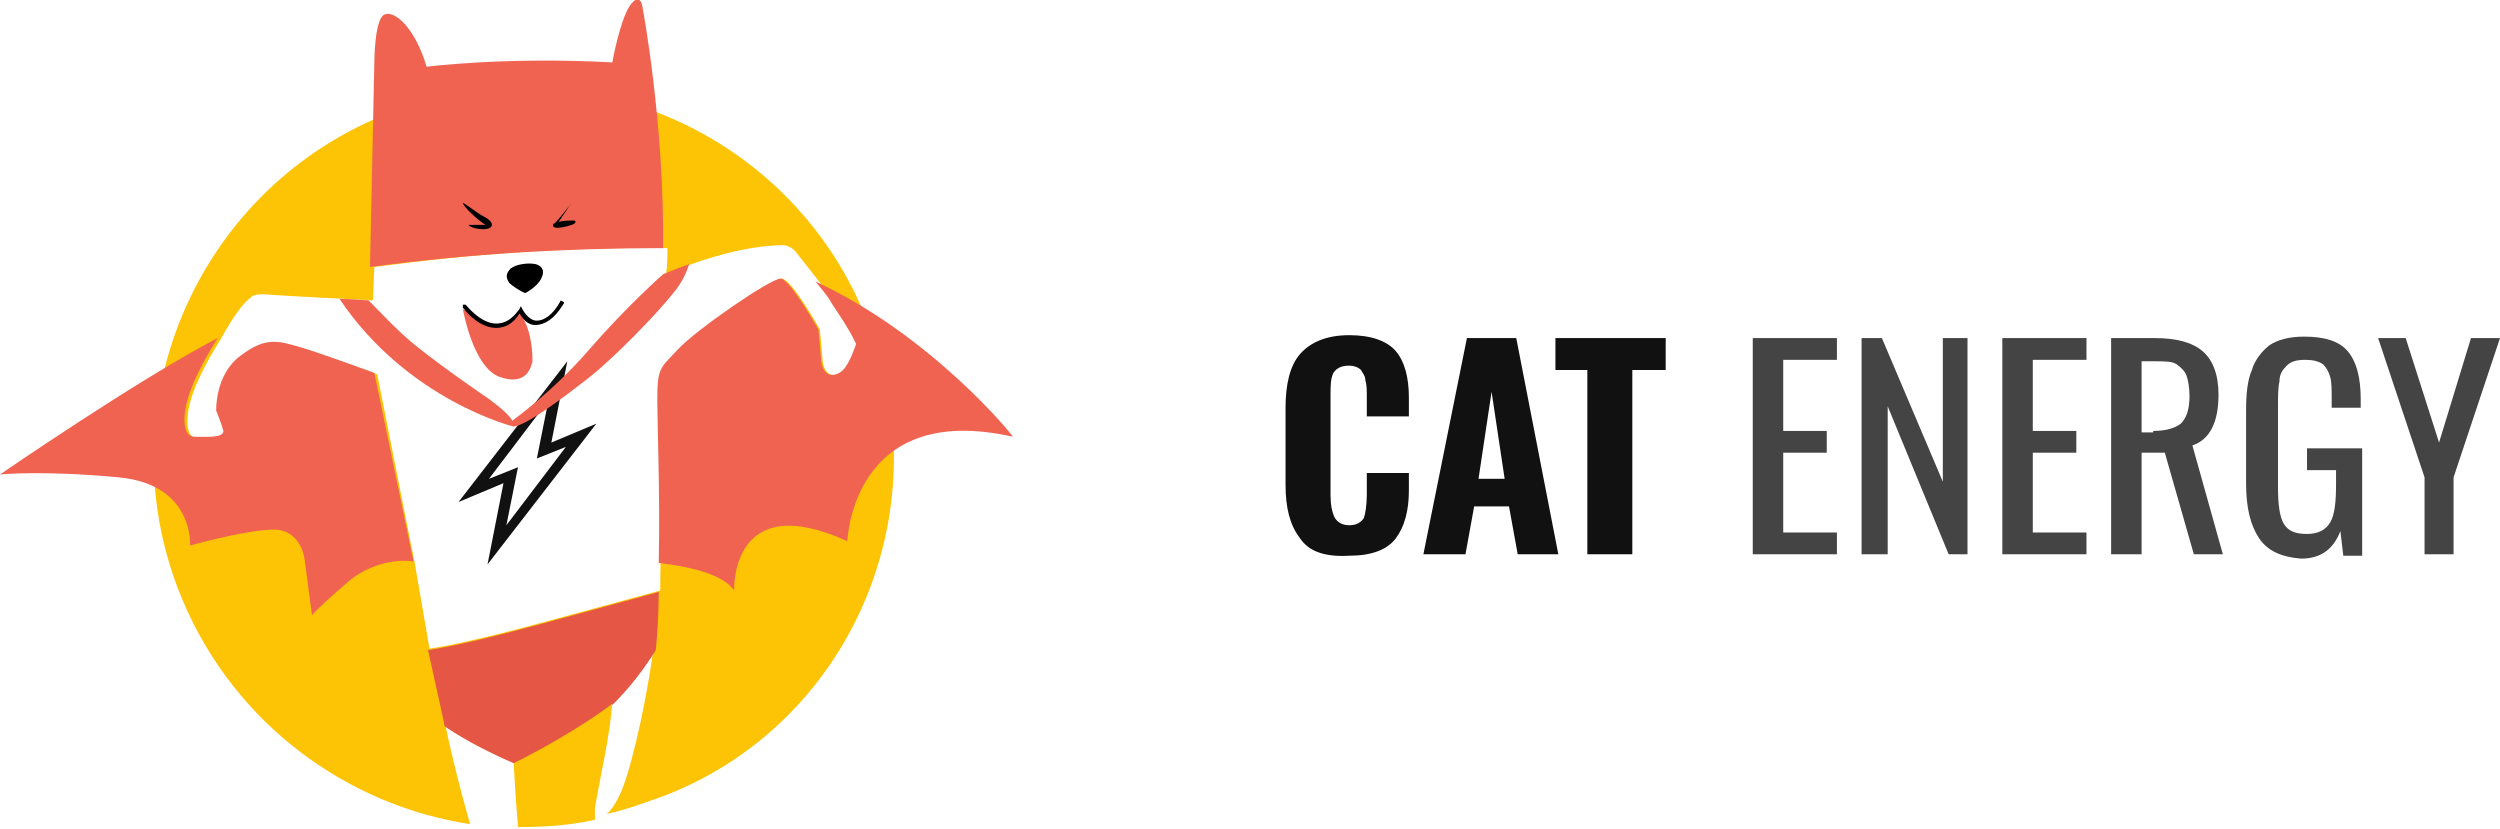
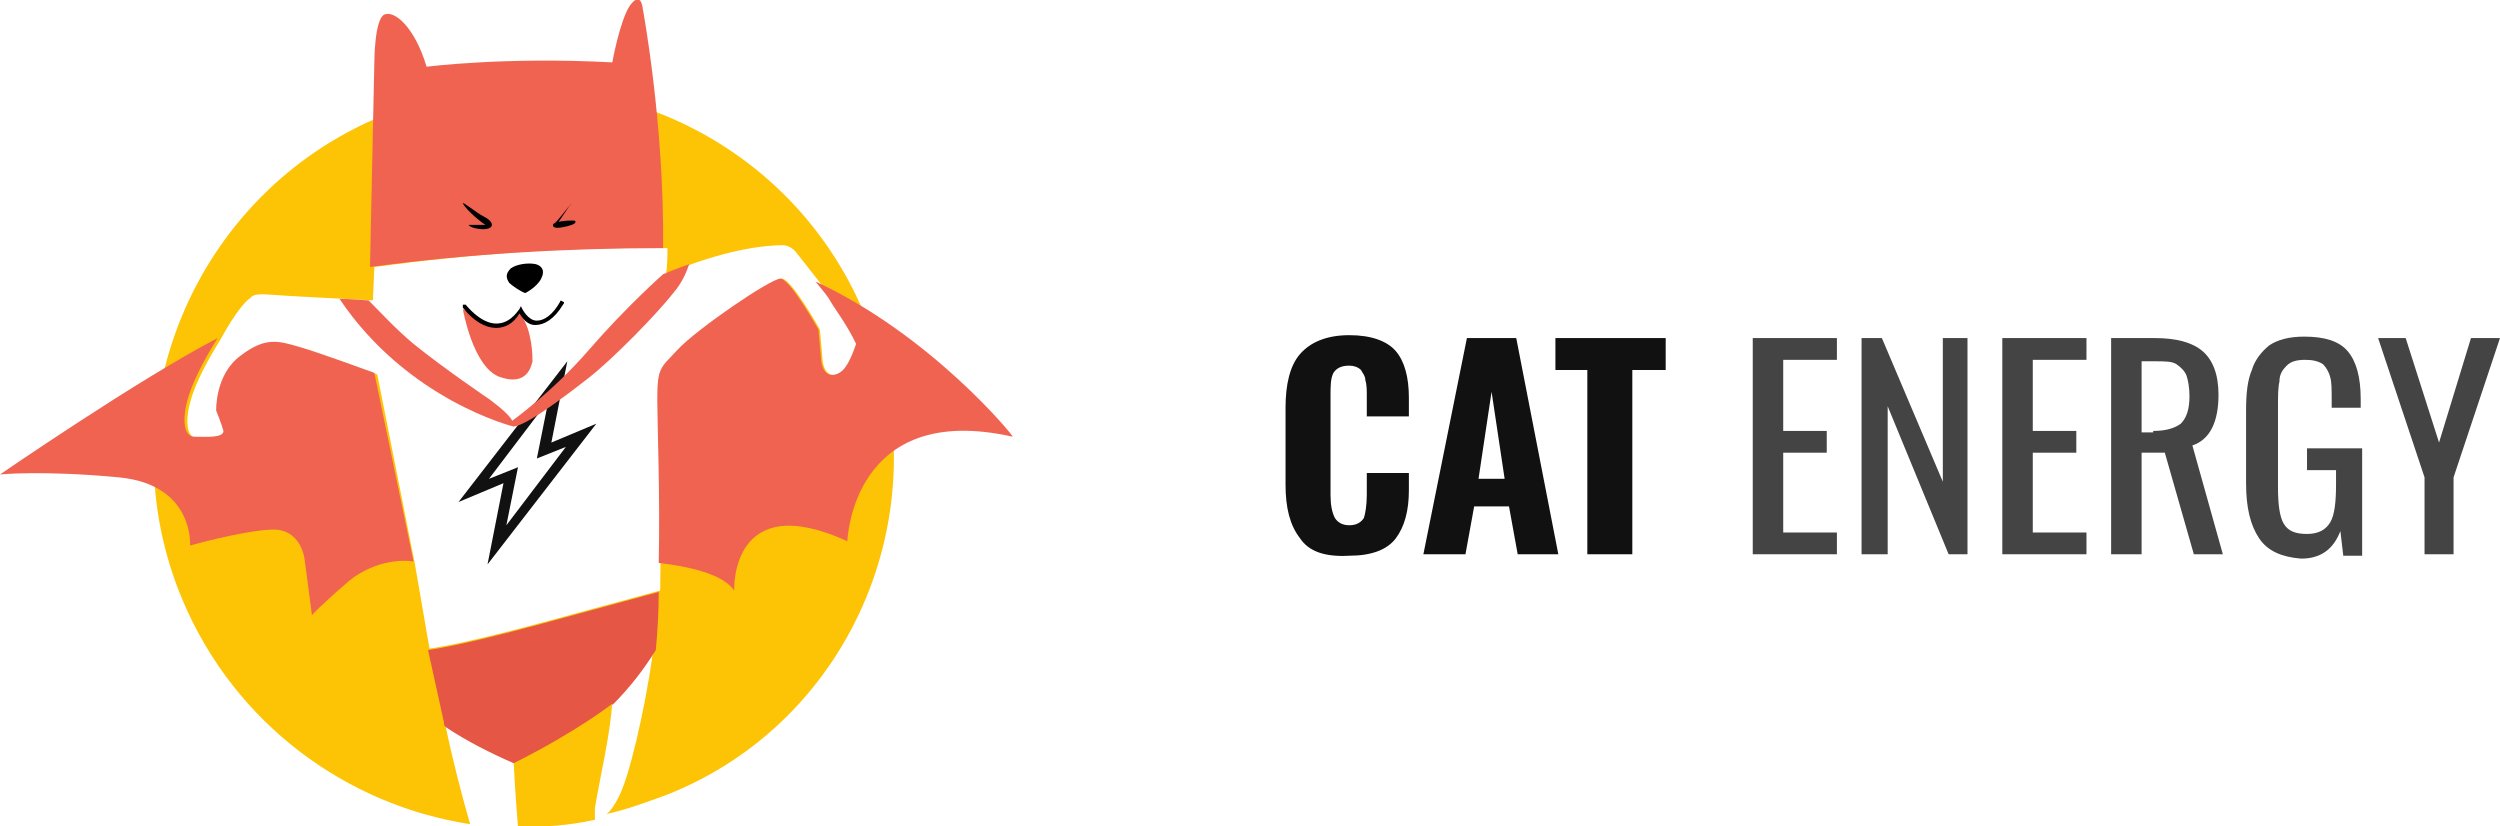
- <svg xmlns="http://www.w3.org/2000/svg" version="1.1" id="Layer_2" x="0px" y="0px" viewBox="0 0 172.3 57.1" style="enable-background:new 0 0 172.3 57.1;" xml:space="preserve">
+ <svg xmlns="http://www.w3.org/2000/svg" version="1.1" id="Layer_2" x="0px" y="0px" with="173px" heigth="58px">
  <style type="text/css">
    .st0 {
-       fill: #FDC305;
+       fill: #fdc305;
    }
+ 
    .st1 {
-       fill: #F06351;
+       fill: #f06351;
    }
+ 
    .st2 {
-       fill: #E55645;
+       fill: #e55645;
    }
+ 
    .st3 {
      fill: #111111;
    }
+ 
    .st4 {
      fill: #444444;
    }
  </style>
  <path class="st0" d="M59.6,21.7C54.2,8.7,39.3,2.6,26.3,8S7.1,28.4,12.6,41.4c3.6,8.5,11.3,14.1,19.8,15.4c-0.6-2.1-1.2-4.4-1.7-6.8   c1.5,1,3.1,1.8,4.7,2.5c0,0,0,0,0,0c0,0,0.1,2.1,0.3,4.5c1.8,0,3.5-0.1,5.3-0.5c0-0.2,0-0.4,0-0.8c0.3-1.9,1.1-5.2,1.2-7.4   c1.1-1.1,2.1-2.3,2.9-3.7c0,0,0,0,0,0c0,0.1,0,0.3-0.1,0.4c-0.6,4.2-1.7,8.8-2.4,10c-0.2,0.4-0.5,0.9-0.8,1.1   c1.4-0.3,2.7-0.8,4.1-1.3C58.9,49.7,65.1,34.7,59.6,21.7z M58.2,25.5c-0.4,0.4-1.3,0.7-1.5-0.6c-0.1-1.3-0.2-2.2-0.2-2.2   s-1.9-3.4-2.6-3.5c-0.7,0-5.8,3.5-7.1,4.9c-1.2,1.3-1.4,1.2-1.4,3.5c0,1.7,0.2,8.1,0.1,13.1v0v0c0,0-2.2,0.6-8.1,2.2   c-5.9,1.6-7.8,1.8-7.8,1.8l-1-5.8c0,0,0,0,0,0c0,0,0,0,0,0c0,0,0,0,0,0c0,0,0,0,0,0c0,0,0,0,0,0c0,0,0,0,0,0l-2.6-13.1   c0,0-3.8-1.4-5.2-1.8c-1.4-0.4-2.3-0.7-4,0.6c-1.8,1.3-1.7,3.8-1.7,3.8s0.4,1,0.5,1.4c0,0.5-1.2,0.4-2,0.4s-0.9-1.4-0.3-3.1   c0.6-1.7,1.9-3.7,1.9-3.7s1.2-2.3,2.1-2.9c0,0,0.1-0.3,1.2-0.2c1.1,0.1,7.2,0.4,7.2,0.4l0.1-2.3c6.7-0.9,13.4-1.4,20.2-1.3   c0,0.6,0,1.2-0.1,1.8c0,0,4.4-2,8.1-2c0,0,0.4,0,0.8,0.4c0.3,0.4,2.4,3,2.6,3.4c0.2,0.4,1.2,1.7,1.8,3C59,23.7,58.6,25.1,58.2,25.5z   " />
  <path class="st1" d="M56.2,19.4c0.5,0.6,0.9,1.1,1,1.3c0.2,0.4,1.2,1.7,1.8,3c0,0-0.4,1.3-0.9,1.8c-0.4,0.4-1.3,0.7-1.5-0.6   c-0.1-1.3-0.2-2.2-0.2-2.2s-1.9-3.4-2.6-3.5c-0.7,0-5.8,3.5-7.1,4.9c-1.2,1.3-1.4,1.2-1.4,3.5c0,1.5,0.2,6.6,0.1,11.2   c1.8,0.2,4.4,0.7,5.2,1.9c0,0-0.3-7.1,7.8-3.4c0,0,0.3-9.7,11.4-7.2C69.9,30.1,64.2,23.1,56.2,19.4z" />
  <path class="st1" d="M45.7,17.1c0.1-8.5-1.4-16.5-1.4-16.5s-0.1-1.3-0.9-0.2c-0.7,1.1-1.2,3.9-1.2,3.9c-7.4-0.4-12.8,0.3-12.8,0.3   c-0.8-2.7-2.2-3.9-2.9-3.6c-0.7,0.3-0.7,3.3-0.7,3.3l-0.3,14.1C32.2,17.5,39,17.1,45.7,17.1z" />
  <path class="st2" d="M45.2,44.8c0.1-1.1,0.2-2.5,0.2-4c0,0-2.2,0.6-8.1,2.2c-5.9,1.6-7.8,1.8-7.8,1.8l1.1,5c0,0.1,0,0.2,0.1,0.3   c1.5,1,3.1,1.8,4.7,2.5c4.4-2.2,6.8-4.1,6.8-4.1c0,0,0,0,0,0.1C43.4,47.4,44.4,46.1,45.2,44.8z" />
  <path d="M31.9,14c0-0.1,1,0.7,1.4,0.9s0.6,0.4,0.6,0.6s-0.3,0.3-0.6,0.3s-0.9-0.1-1-0.3c0,0,0.6,0,0.9,0h0.3   C33.5,15.6,32.1,14.5,31.9,14z" />
  <path d="M39.3,14.1c0,0-1,1.3-1.1,1.3s-0.2,0.3,0.2,0.3s1.1-0.2,1.2-0.3s0.1-0.2-0.1-0.2c-0.2,0-0.7,0-1,0.1L39.3,14.1   C39.4,14.1,39.4,14,39.3,14.1z" />
  <path d="M36.2,20.2c0,0,0.8-0.4,1.1-1s0-0.9-0.4-1c-0.5-0.1-1.3,0-1.7,0.3c-0.4,0.4-0.3,0.7-0.1,1C35.3,19.7,35.9,20.1,36.2,20.2z" />
  <path class="st1" d="M35.8,21.4c0,0-0.2,0.4-0.5,0.6c-0.2,0.2-0.6,0.4-1,0.4c-0.6,0-1.1-0.2-1.5-0.4c-0.2-0.1-0.4-0.3-0.5-0.4   c-0.2-0.2-0.4-0.3-0.4-0.3s0.7,4.1,2.6,4.7c1.8,0.6,2.1-0.7,2.2-1.1c0-0.3,0-2.1-0.8-3.2C35.9,21.4,35.9,21.6,35.8,21.4z" />
  <g>
    <path d="M34.2,22.6C34.1,22.6,34.1,22.6,34.2,22.6c-1.3,0-2.3-1.4-2.3-1.4c0-0.1,0-0.2,0-0.2c0.1,0,0.2,0,0.2,0c0,0,1,1.3,2.1,1.3     c0,0,0,0,0,0c0.6,0,1.1-0.3,1.6-1l0.1-0.2l0.1,0.2c0,0,0.4,0.8,1,0.8c0.5,0,1.1-0.4,1.6-1.3c0-0.1,0.1-0.1,0.2,0     c0.1,0,0.1,0.1,0,0.2c-0.6,1-1.3,1.4-1.9,1.4c-0.6,0-0.9-0.5-1.1-0.8C35.4,22.3,34.8,22.6,34.2,22.6z" />
  </g>
  <path class="st3" d="M41.1,29.2l-3.1,1.3l1.1-5.6l-7.5,9.7l3.1-1.3l-1.1,5.6L41.1,29.2z M33.7,33l4.1-5.4l-0.8,4l2-0.8l-4.1,5.4   l0.8-4L33.7,33z" />
  <path class="st1" d="M45.7,18.9c0,0-2.5,2.2-5.1,5.2c-2.5,2.9-5.3,4.9-5.3,4.9c-0.2-0.5-1.6-1.5-1.6-1.5s-3.1-2.1-5.2-3.8   c-1.2-1-2.3-2.2-3.1-3c-0.3,0-1.1-0.1-2-0.1c4.7,7,12,8.8,12,8.8c0.9-0.1,3.3-1.9,5.1-3.3s4.8-4.5,5.9-5.9c0.6-0.7,0.9-1.4,1.1-2   C46.4,18.6,45.7,18.9,45.7,18.9z" />
  <path class="st1" d="M25.8,25.7c0,0-3.8-1.4-5.2-1.8c-1.4-0.4-2.3-0.7-4,0.6c-1.8,1.3-1.7,3.8-1.7,3.8s0.4,1,0.5,1.4   c0,0.5-1.2,0.4-2,0.4s-0.9-1.4-0.3-3.1c0.6-1.7,1.9-3.7,1.9-3.7c-5.4,2.8-15,9.4-15,9.4s2.9-0.3,8.2,0.2c5.2,0.5,4.9,4.7,4.9,4.7   s3.5-1,5.6-1.1c2.1-0.1,2.3,2.1,2.3,2.1l0.5,3.8c0,0,0.5-0.6,2.6-2.4c1.9-1.5,3.9-1.4,4.4-1.3c0,0,0,0,0,0L25.8,25.7z" />
  <g>
    <path class="st3" d="M89.6,37.1c-0.7-0.9-1-2.1-1-3.7v-5.3c0-1.6,0.3-2.9,1-3.7c0.7-0.8,1.8-1.3,3.4-1.3c1.5,0,2.6,0.4,3.2,1.1     c0.6,0.7,0.9,1.8,0.9,3.2v1.3h-2.9v-1.4c0-0.4,0-0.8-0.1-1.1c0-0.3-0.2-0.5-0.3-0.7c-0.2-0.2-0.5-0.3-0.8-0.3     c-0.6,0-0.9,0.2-1.1,0.5c-0.2,0.4-0.2,0.9-0.2,1.6v6.8c0,0.7,0.1,1.2,0.3,1.6c0.2,0.3,0.5,0.5,1,0.5c0.5,0,0.8-0.2,1-0.5     c0.1-0.3,0.2-0.9,0.2-1.6v-1.5h2.9v1.2c0,1.4-0.3,2.5-0.9,3.3c-0.6,0.8-1.7,1.2-3.2,1.2C91.3,38.4,90.2,38,89.6,37.1z" />
    <path class="st3" d="M101.1,23.3h3.4l2.9,14.9h-2.8l-0.6-3.3h-2.4l-0.6,3.3h-2.9L101.1,23.3z M103.7,33l-0.9-6l-0.9,6H103.7z" />
    <path class="st3" d="M109.5,25.5h-2.3v-2.2h7.6v2.2h-2.3v12.7h-3.1V25.5z" />
    <path class="st4" d="M120.8,23.3h5.8v1.5h-3.7v4.9h3v1.5h-3v5.5h3.7v1.5h-5.8V23.3z" />
    <path class="st4" d="M128.3,23.3h1.4l4.2,9.9v-9.9h1.7v14.9h-1.3L130.1,28v10.2h-1.8V23.3z" />
    <path class="st4" d="M138,23.3h5.8v1.5h-3.7v4.9h3v1.5h-3v5.5h3.7v1.5H138V23.3z" />
    <path class="st4" d="M145.5,23.3h3c1.5,0,2.6,0.3,3.3,0.9c0.7,0.6,1.1,1.6,1.1,3c0,1.9-0.6,3.1-1.8,3.5l2.1,7.5h-2l-2-7h-1.6v7     h-2.1V23.3z M148.4,29.7c0.9,0,1.5-0.2,1.9-0.5c0.4-0.4,0.6-1,0.6-1.9c0-0.6-0.1-1.1-0.2-1.4c-0.1-0.3-0.4-0.6-0.7-0.8     c-0.3-0.2-0.8-0.2-1.5-0.2h-0.9v4.9H148.4z" />
    <path class="st4" d="M155.7,37.1c-0.6-0.9-0.9-2.1-0.9-3.8v-5c0-1.2,0.1-2.1,0.4-2.8c0.2-0.7,0.7-1.3,1.2-1.7     c0.6-0.4,1.4-0.6,2.4-0.6c1.4,0,2.4,0.3,3,1c0.6,0.7,0.9,1.8,0.9,3.3v0.6h-2v-0.5c0-0.7,0-1.3-0.1-1.6c-0.1-0.4-0.3-0.7-0.5-0.9     c-0.3-0.2-0.7-0.3-1.2-0.3c-0.6,0-1,0.1-1.3,0.4c-0.3,0.3-0.5,0.6-0.5,1.1c-0.1,0.4-0.1,1-0.1,1.8v5.5c0,1.1,0.1,2,0.4,2.5     c0.3,0.5,0.8,0.7,1.6,0.7c0.8,0,1.3-0.3,1.6-0.8c0.3-0.5,0.4-1.4,0.4-2.6v-1H159v-1.5h3.8v7.4h-1.3l-0.2-1.7     c-0.5,1.3-1.4,1.9-2.7,1.9C157.3,38.4,156.3,38,155.7,37.1z" />
    <path class="st4" d="M167.1,32.9l-3.2-9.6h1.9l2.3,7.2l2.2-7.2h2l-3.2,9.6v5.3h-2V32.9z" />
  </g>
</svg>
